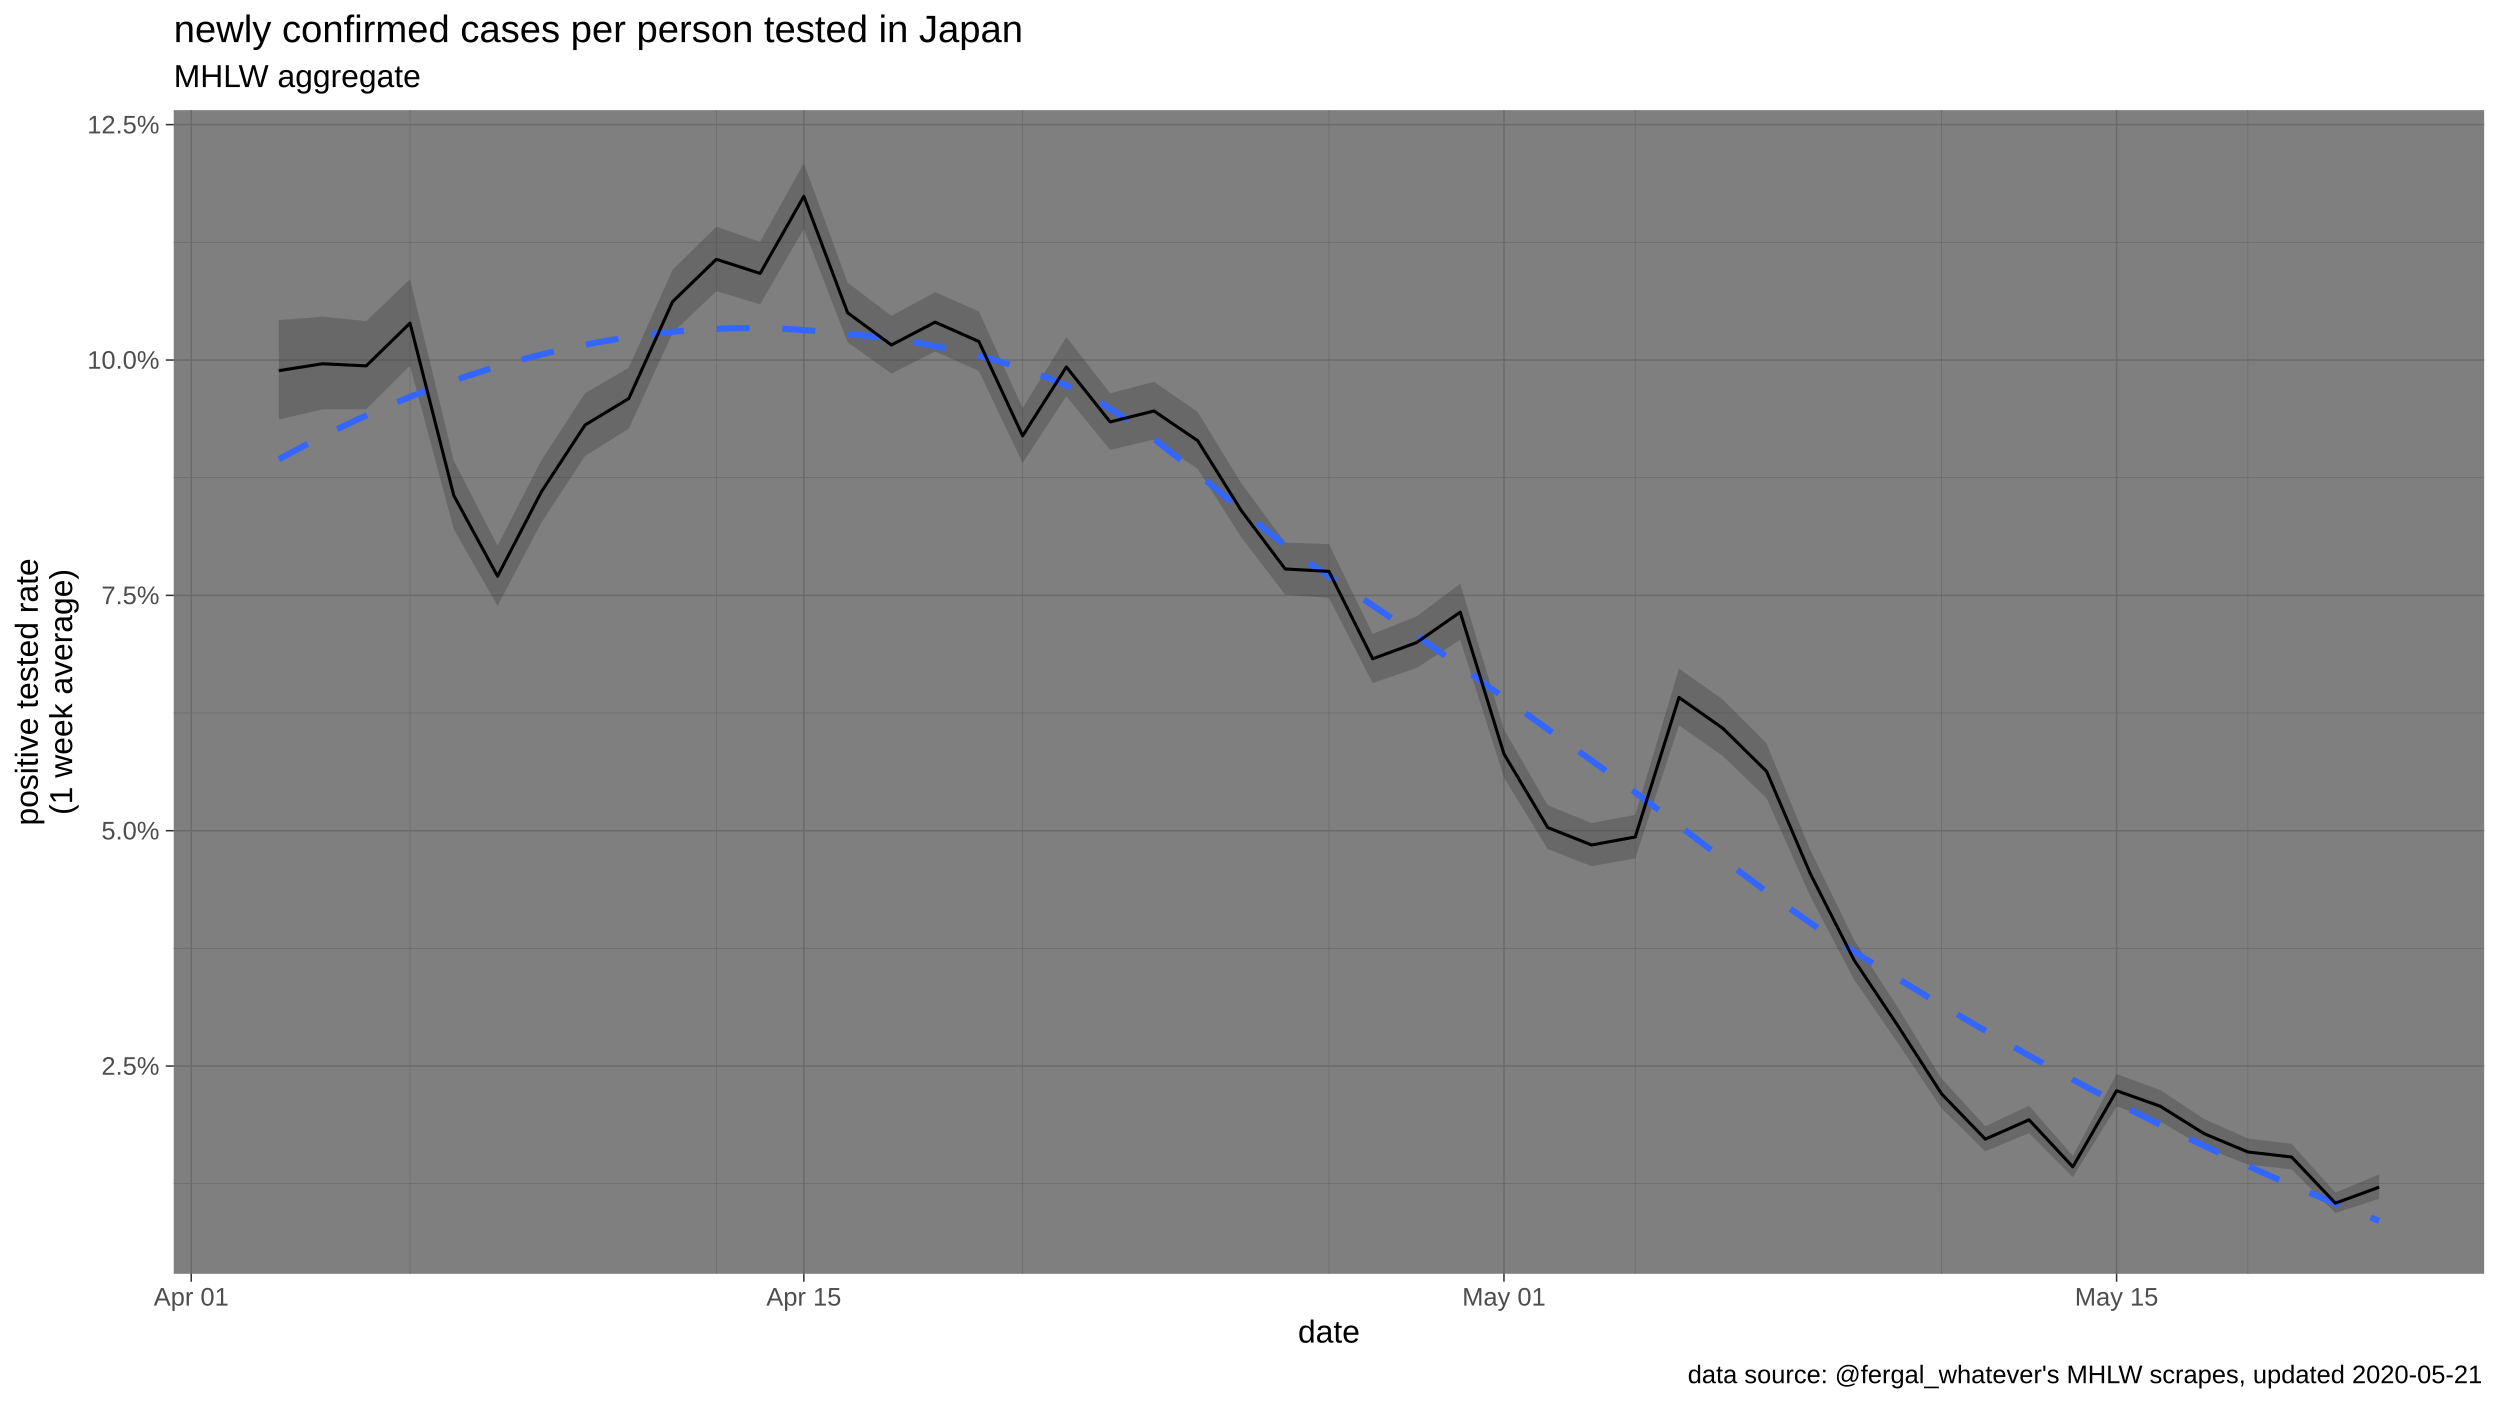
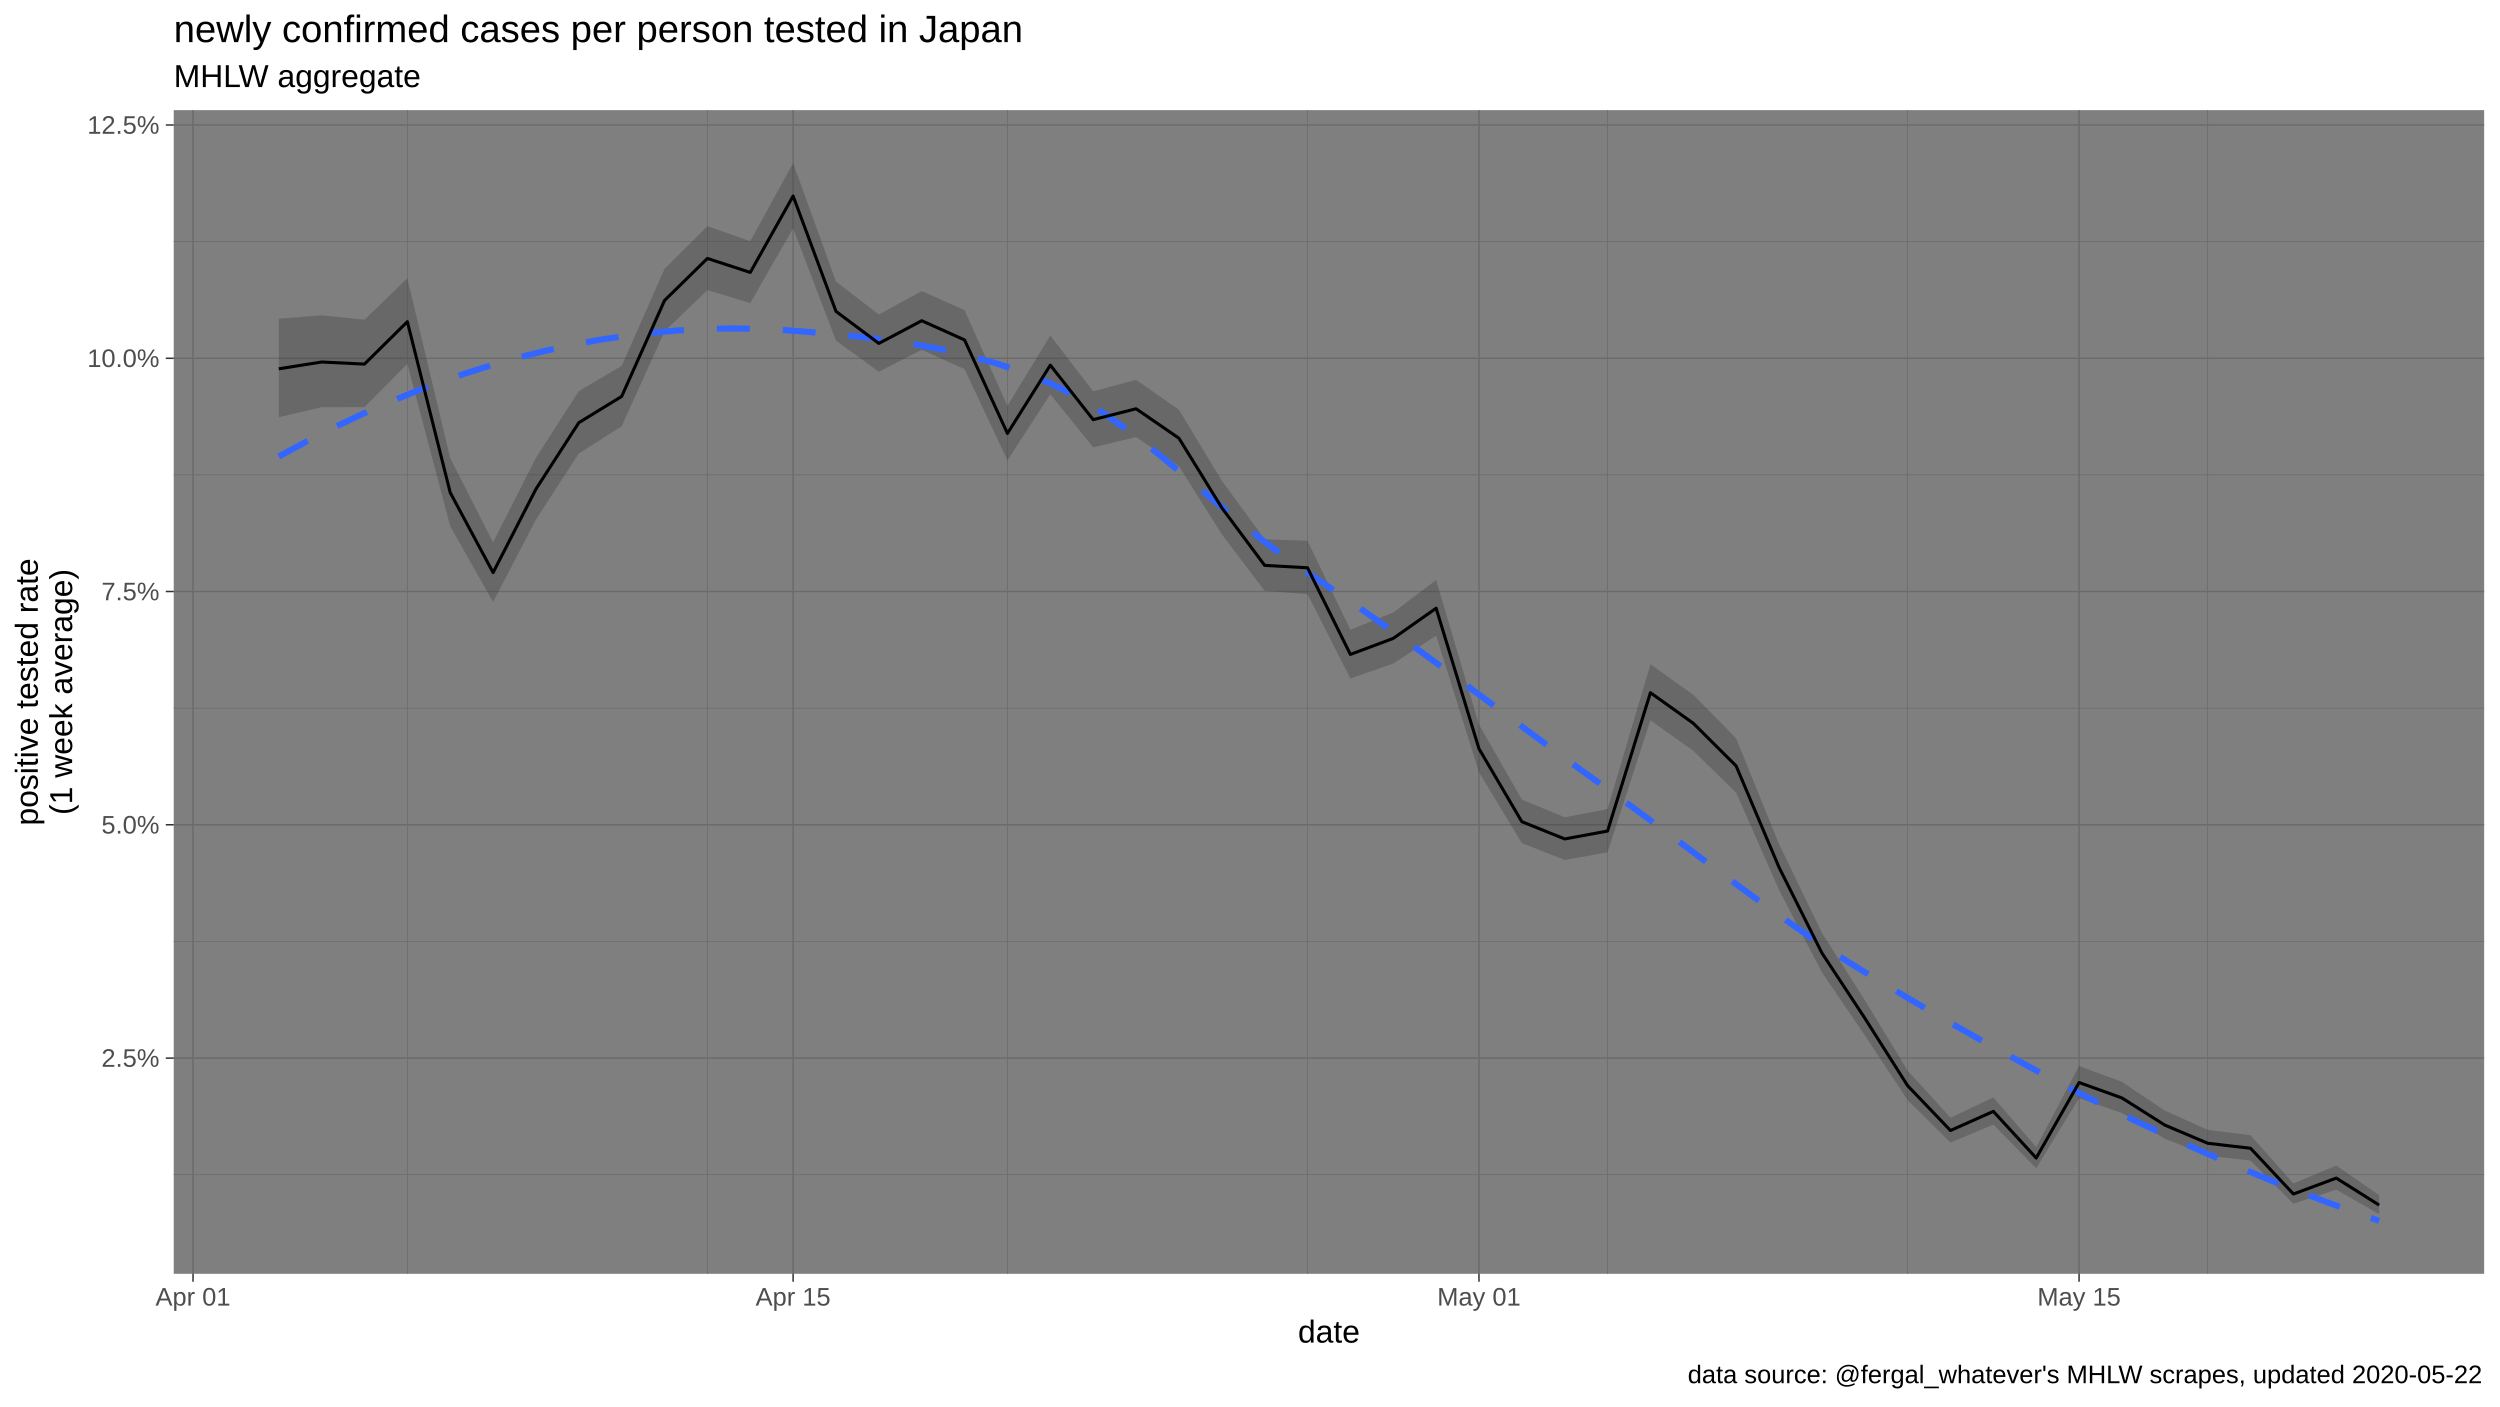
<svg xmlns="http://www.w3.org/2000/svg" viewBox="0 0 864.00 486.00">
  <defs>
    <style type="text/css">
    line, polyline, polygon, path, rect, circle {
      fill: none;
      stroke: #000000;
      stroke-linecap: round;
      stroke-linejoin: round;
      stroke-miterlimit: 10.00;
    }
  </style>
  </defs>
  <rect width="100%" height="100%" style="stroke: none; fill: #FFFFFF;" />
  <rect x="0.00" y="0.00" width="864.00" height="486.00" style="stroke-width: 1.07; stroke: #FFFFFF; fill: #FFFFFF;" />
  <defs>
    <clipPath id="cpNjAuMDR8ODU4LjUyfDQ0MC4yMnwzOC4wNw==">
      <rect x="60.04" y="38.07" width="798.48" height="402.15" />
    </clipPath>
  </defs>
  <rect x="60.04" y="38.07" width="798.48" height="402.15" style="stroke-width: 1.07; stroke: none; fill: #7F7F7F;" clip-path="url(#cpNjAuMDR8ODU4LjUyfDQ0MC4yMnwzOC4wNw==)" />
-   <polyline points="60.04,409.08 858.52,409.08 " style="stroke-width: 0.27; stroke: #6B6B6B; stroke-linecap: butt;" clip-path="url(#cpNjAuMDR8ODU4LjUyfDQ0MC4yMnwzOC4wNw==)" />
-   <polyline points="60.04,327.75 858.52,327.75 " style="stroke-width: 0.27; stroke: #6B6B6B; stroke-linecap: butt;" clip-path="url(#cpNjAuMDR8ODU4LjUyfDQ0MC4yMnwzOC4wNw==)" />
-   <polyline points="60.04,246.42 858.52,246.42 " style="stroke-width: 0.27; stroke: #6B6B6B; stroke-linecap: butt;" clip-path="url(#cpNjAuMDR8ODU4LjUyfDQ0MC4yMnwzOC4wNw==)" />
-   <polyline points="60.04,165.08 858.52,165.08 " style="stroke-width: 0.27; stroke: #6B6B6B; stroke-linecap: butt;" clip-path="url(#cpNjAuMDR8ODU4LjUyfDQ0MC4yMnwzOC4wNw==)" />
-   <polyline points="60.04,83.75 858.52,83.75 " style="stroke-width: 0.27; stroke: #6B6B6B; stroke-linecap: butt;" clip-path="url(#cpNjAuMDR8ODU4LjUyfDQ0MC4yMnwzOC4wNw==)" />
-   <polyline points="141.70,440.22 141.70,38.07 " style="stroke-width: 0.27; stroke: #6B6B6B; stroke-linecap: butt;" clip-path="url(#cpNjAuMDR8ODU4LjUyfDQ0MC4yMnwzOC4wNw==)" />
-   <polyline points="247.56,440.22 247.56,38.07 " style="stroke-width: 0.27; stroke: #6B6B6B; stroke-linecap: butt;" clip-path="url(#cpNjAuMDR8ODU4LjUyfDQ0MC4yMnwzOC4wNw==)" />
-   <polyline points="353.42,440.22 353.42,38.07 " style="stroke-width: 0.27; stroke: #6B6B6B; stroke-linecap: butt;" clip-path="url(#cpNjAuMDR8ODU4LjUyfDQ0MC4yMnwzOC4wNw==)" />
-   <polyline points="459.28,440.22 459.28,38.07 " style="stroke-width: 0.27; stroke: #6B6B6B; stroke-linecap: butt;" clip-path="url(#cpNjAuMDR8ODU4LjUyfDQ0MC4yMnwzOC4wNw==)" />
-   <polyline points="565.14,440.22 565.14,38.07 " style="stroke-width: 0.27; stroke: #6B6B6B; stroke-linecap: butt;" clip-path="url(#cpNjAuMDR8ODU4LjUyfDQ0MC4yMnwzOC4wNw==)" />
-   <polyline points="671.00,440.22 671.00,38.07 " style="stroke-width: 0.27; stroke: #6B6B6B; stroke-linecap: butt;" clip-path="url(#cpNjAuMDR8ODU4LjUyfDQ0MC4yMnwzOC4wNw==)" />
-   <polyline points="776.86,440.22 776.86,38.07 " style="stroke-width: 0.27; stroke: #6B6B6B; stroke-linecap: butt;" clip-path="url(#cpNjAuMDR8ODU4LjUyfDQ0MC4yMnwzOC4wNw==)" />
-   <polyline points="60.04,368.42 858.52,368.42 " style="stroke-width: 0.53; stroke: #6B6B6B; stroke-linecap: butt;" clip-path="url(#cpNjAuMDR8ODU4LjUyfDQ0MC4yMnwzOC4wNw==)" />
-   <polyline points="60.04,287.08 858.52,287.08 " style="stroke-width: 0.53; stroke: #6B6B6B; stroke-linecap: butt;" clip-path="url(#cpNjAuMDR8ODU4LjUyfDQ0MC4yMnwzOC4wNw==)" />
-   <polyline points="60.04,205.75 858.52,205.75 " style="stroke-width: 0.53; stroke: #6B6B6B; stroke-linecap: butt;" clip-path="url(#cpNjAuMDR8ODU4LjUyfDQ0MC4yMnwzOC4wNw==)" />
-   <polyline points="60.04,124.42 858.52,124.42 " style="stroke-width: 0.53; stroke: #6B6B6B; stroke-linecap: butt;" clip-path="url(#cpNjAuMDR8ODU4LjUyfDQ0MC4yMnwzOC4wNw==)" />
-   <polyline points="60.04,43.08 858.52,43.08 " style="stroke-width: 0.53; stroke: #6B6B6B; stroke-linecap: butt;" clip-path="url(#cpNjAuMDR8ODU4LjUyfDQ0MC4yMnwzOC4wNw==)" />
-   <polyline points="66.09,440.22 66.09,38.07 " style="stroke-width: 0.53; stroke: #6B6B6B; stroke-linecap: butt;" clip-path="url(#cpNjAuMDR8ODU4LjUyfDQ0MC4yMnwzOC4wNw==)" />
-   <polyline points="277.81,440.22 277.81,38.07 " style="stroke-width: 0.53; stroke: #6B6B6B; stroke-linecap: butt;" clip-path="url(#cpNjAuMDR8ODU4LjUyfDQ0MC4yMnwzOC4wNw==)" />
-   <polyline points="519.77,440.22 519.77,38.07 " style="stroke-width: 0.53; stroke: #6B6B6B; stroke-linecap: butt;" clip-path="url(#cpNjAuMDR8ODU4LjUyfDQ0MC4yMnwzOC4wNw==)" />
-   <polyline points="731.49,440.22 731.49,38.07 " style="stroke-width: 0.53; stroke: #6B6B6B; stroke-linecap: butt;" clip-path="url(#cpNjAuMDR8ODU4LjUyfDQ0MC4yMnwzOC4wNw==)" />
-   <polygon points="96.34,110.60 111.46,109.45 126.58,110.96 141.70,96.52 156.83,159.19 171.95,188.59 187.07,159.10 202.19,135.87 217.32,127.05 232.44,93.24 247.56,78.36 262.69,83.58 277.81,56.35 292.93,97.67 308.05,109.16 323.18,100.98 338.30,107.63 353.42,141.03 368.54,116.48 383.67,135.93 398.79,131.94 413.91,142.34 429.04,167.09 444.16,187.50 459.28,188.05 474.40,219.05 489.53,213.05 504.65,201.72 519.77,252.10 534.89,278.27 550.02,284.44 565.14,281.59 580.26,231.08 595.39,241.75 610.51,256.93 625.63,293.76 640.75,324.74 655.88,348.17 671.00,372.75 686.12,389.21 701.24,382.12 716.37,399.48 731.49,371.18 746.61,376.71 761.74,386.72 776.86,393.46 791.98,395.30 807.10,412.15 822.23,405.90 822.23,414.30 807.10,419.21 791.98,404.16 776.86,402.48 761.74,396.54 746.61,387.61 731.49,382.40 716.37,406.84 701.24,391.63 686.12,397.89 671.00,383.06 655.88,360.49 640.75,338.51 625.63,309.79 610.51,275.87 595.39,261.29 580.26,250.66 565.14,296.68 550.02,299.35 534.89,293.47 519.77,268.74 504.65,221.13 489.53,230.88 474.40,236.09 459.28,206.65 444.16,205.53 429.04,185.78 413.91,162.02 398.79,151.90 383.67,155.49 368.54,136.95 353.42,160.01 338.30,128.22 323.18,121.47 308.05,129.11 292.93,118.28 277.81,79.13 262.69,105.17 247.56,100.64 232.44,115.06 217.32,148.15 202.19,157.62 187.07,180.67 171.95,209.41 156.83,182.96 141.70,126.38 126.58,141.45 111.46,141.48 96.34,144.99 " style="stroke-width: 1.07; stroke: none; fill: #333333; fill-opacity: 0.30;" clip-path="url(#cpNjAuMDR8ODU4LjUyfDQ0MC4yMnwzOC4wNw==)" />
-   <polyline points="96.34,158.75 105.52,153.81 114.71,149.16 123.90,144.80 133.09,140.72 142.28,136.94 151.47,133.43 160.65,130.21 169.84,127.28 179.03,124.62 188.22,122.24 197.41,120.13 206.60,118.30 215.79,116.74 224.97,115.47 234.16,114.50 243.35,113.82 252.54,113.45 261.73,113.39 270.92,113.65 280.11,114.23 289.29,115.00 298.48,115.92 307.67,117.06 316.86,118.44 326.05,120.13 335.24,122.16 344.42,124.58 353.61,127.44 362.80,130.78 371.99,134.69 381.18,139.64 390.37,145.57 399.56,152.26 408.74,159.48 417.93,167.03 427.12,174.69 436.31,182.24 445.50,189.46 454.69,196.14 463.87,202.20 473.06,208.31 482.25,214.56 491.44,220.95 500.63,227.43 509.82,233.98 519.01,240.58 528.19,247.19 537.38,253.80 546.57,260.36 555.76,266.93 564.95,273.70 574.14,280.62 583.33,287.63 592.51,294.64 601.70,301.60 610.89,308.43 620.08,315.06 629.27,321.43 638.46,327.45 647.64,333.17 656.83,338.80 666.02,344.36 675.21,349.84 684.40,355.22 693.59,360.50 702.78,365.68 711.96,370.74 721.15,375.69 730.34,380.51 739.53,385.20 748.72,389.76 757.91,394.20 767.10,398.51 776.28,402.71 785.47,406.78 794.66,410.74 803.85,414.59 813.04,418.32 822.23,421.94 " style="stroke-width: 2.13; stroke: #3366FF; stroke-dasharray: 11.38,11.38; stroke-linecap: butt;" clip-path="url(#cpNjAuMDR8ODU4LjUyfDQ0MC4yMnwzOC4wNw==)" />
-   <polyline points="96.34,128.10 111.46,125.72 126.58,126.44 141.70,111.67 156.83,171.25 171.95,199.15 187.07,170.02 202.19,146.88 217.32,137.72 232.44,104.27 247.56,89.61 262.69,94.49 277.81,67.85 292.93,108.08 308.05,119.23 323.18,111.33 338.30,118.03 353.42,150.62 368.54,126.82 383.67,145.81 398.79,142.03 413.91,152.29 429.04,176.54 444.16,196.63 459.28,197.47 474.40,227.68 489.53,222.09 504.65,211.56 519.77,260.55 534.89,286.00 550.02,292.02 565.14,289.26 580.26,241.03 595.39,251.69 610.51,266.57 625.63,301.93 640.75,331.77 655.88,354.47 671.00,378.04 686.12,393.68 701.24,387.01 716.37,403.27 731.49,376.95 746.61,382.32 761.74,391.79 776.86,398.12 791.98,399.87 807.10,415.82 822.23,410.27 " style="stroke-width: 1.07; stroke-linecap: butt;" clip-path="url(#cpNjAuMDR8ODU4LjUyfDQ0MC4yMnwzOC4wNw==)" />
+   <polyline points="60.04,405.97 858.52,405.97 " style="stroke-width: 0.27; stroke: #6B6B6B; stroke-linecap: butt;" clip-path="url(#cpNjAuMDR8ODU4LjUyfDQ0MC4yMnwzOC4wNw==)" />
+   <polyline points="60.04,325.36 858.52,325.36 " style="stroke-width: 0.27; stroke: #6B6B6B; stroke-linecap: butt;" clip-path="url(#cpNjAuMDR8ODU4LjUyfDQ0MC4yMnwzOC4wNw==)" />
+   <polyline points="60.04,244.74 858.52,244.74 " style="stroke-width: 0.27; stroke: #6B6B6B; stroke-linecap: butt;" clip-path="url(#cpNjAuMDR8ODU4LjUyfDQ0MC4yMnwzOC4wNw==)" />
+   <polyline points="60.04,164.12 858.52,164.12 " style="stroke-width: 0.27; stroke: #6B6B6B; stroke-linecap: butt;" clip-path="url(#cpNjAuMDR8ODU4LjUyfDQ0MC4yMnwzOC4wNw==)" />
+   <polyline points="60.04,83.51 858.52,83.51 " style="stroke-width: 0.27; stroke: #6B6B6B; stroke-linecap: butt;" clip-path="url(#cpNjAuMDR8ODU4LjUyfDQ0MC4yMnwzOC4wNw==)" />
+   <polyline points="140.78,440.22 140.78,38.07 " style="stroke-width: 0.27; stroke: #6B6B6B; stroke-linecap: butt;" clip-path="url(#cpNjAuMDR8ODU4LjUyfDQ0MC4yMnwzOC4wNw==)" />
+   <polyline points="244.48,440.22 244.48,38.07 " style="stroke-width: 0.27; stroke: #6B6B6B; stroke-linecap: butt;" clip-path="url(#cpNjAuMDR8ODU4LjUyfDQ0MC4yMnwzOC4wNw==)" />
+   <polyline points="348.17,440.22 348.17,38.07 " style="stroke-width: 0.27; stroke: #6B6B6B; stroke-linecap: butt;" clip-path="url(#cpNjAuMDR8ODU4LjUyfDQ0MC4yMnwzOC4wNw==)" />
+   <polyline points="451.87,440.22 451.87,38.07 " style="stroke-width: 0.27; stroke: #6B6B6B; stroke-linecap: butt;" clip-path="url(#cpNjAuMDR8ODU4LjUyfDQ0MC4yMnwzOC4wNw==)" />
+   <polyline points="555.57,440.22 555.57,38.07 " style="stroke-width: 0.27; stroke: #6B6B6B; stroke-linecap: butt;" clip-path="url(#cpNjAuMDR8ODU4LjUyfDQ0MC4yMnwzOC4wNw==)" />
+   <polyline points="659.27,440.22 659.27,38.07 " style="stroke-width: 0.27; stroke: #6B6B6B; stroke-linecap: butt;" clip-path="url(#cpNjAuMDR8ODU4LjUyfDQ0MC4yMnwzOC4wNw==)" />
+   <polyline points="762.97,440.22 762.97,38.07 " style="stroke-width: 0.27; stroke: #6B6B6B; stroke-linecap: butt;" clip-path="url(#cpNjAuMDR8ODU4LjUyfDQ0MC4yMnwzOC4wNw==)" />
+   <polyline points="60.04,365.67 858.52,365.67 " style="stroke-width: 0.53; stroke: #6B6B6B; stroke-linecap: butt;" clip-path="url(#cpNjAuMDR8ODU4LjUyfDQ0MC4yMnwzOC4wNw==)" />
+   <polyline points="60.04,285.05 858.52,285.05 " style="stroke-width: 0.53; stroke: #6B6B6B; stroke-linecap: butt;" clip-path="url(#cpNjAuMDR8ODU4LjUyfDQ0MC4yMnwzOC4wNw==)" />
+   <polyline points="60.04,204.43 858.52,204.43 " style="stroke-width: 0.53; stroke: #6B6B6B; stroke-linecap: butt;" clip-path="url(#cpNjAuMDR8ODU4LjUyfDQ0MC4yMnwzOC4wNw==)" />
+   <polyline points="60.04,123.82 858.52,123.82 " style="stroke-width: 0.53; stroke: #6B6B6B; stroke-linecap: butt;" clip-path="url(#cpNjAuMDR8ODU4LjUyfDQ0MC4yMnwzOC4wNw==)" />
+   <polyline points="60.04,43.20 858.52,43.20 " style="stroke-width: 0.53; stroke: #6B6B6B; stroke-linecap: butt;" clip-path="url(#cpNjAuMDR8ODU4LjUyfDQ0MC4yMnwzOC4wNw==)" />
+   <polyline points="66.71,440.22 66.71,38.07 " style="stroke-width: 0.53; stroke: #6B6B6B; stroke-linecap: butt;" clip-path="url(#cpNjAuMDR8ODU4LjUyfDQ0MC4yMnwzOC4wNw==)" />
+   <polyline points="274.10,440.22 274.10,38.07 " style="stroke-width: 0.53; stroke: #6B6B6B; stroke-linecap: butt;" clip-path="url(#cpNjAuMDR8ODU4LjUyfDQ0MC4yMnwzOC4wNw==)" />
+   <polyline points="511.13,440.22 511.13,38.07 " style="stroke-width: 0.53; stroke: #6B6B6B; stroke-linecap: butt;" clip-path="url(#cpNjAuMDR8ODU4LjUyfDQ0MC4yMnwzOC4wNw==)" />
+   <polyline points="718.53,440.22 718.53,38.07 " style="stroke-width: 0.53; stroke: #6B6B6B; stroke-linecap: butt;" clip-path="url(#cpNjAuMDR8ODU4LjUyfDQ0MC4yMnwzOC4wNw==)" />
+   <polygon points="96.34,110.12 111.15,108.98 125.96,110.48 140.78,96.17 155.59,158.29 170.41,187.43 185.22,158.19 200.03,135.17 214.85,126.43 229.66,92.92 244.48,78.16 259.29,83.34 274.10,56.35 288.92,97.31 303.73,108.69 318.55,100.59 333.36,107.18 348.17,140.28 362.99,115.95 377.80,135.23 392.62,131.27 407.43,141.58 422.25,166.11 437.06,186.35 451.87,186.89 466.69,217.62 481.50,211.67 496.32,200.44 511.13,250.37 525.94,276.32 540.76,282.43 555.57,279.60 570.39,229.54 585.20,240.11 600.01,255.16 614.83,291.67 629.64,322.37 644.46,345.60 659.27,369.96 674.09,386.28 688.90,379.25 703.71,396.45 718.53,368.41 733.34,373.89 748.16,383.81 762.97,390.49 777.78,392.31 792.60,409.01 807.41,402.82 822.23,413.04 822.23,419.64 807.41,411.15 792.60,416.01 777.78,401.09 762.97,399.43 748.16,393.54 733.34,384.69 718.53,379.53 703.71,403.75 688.90,388.67 674.09,394.88 659.27,380.18 644.46,357.81 629.64,336.02 614.83,307.55 600.01,273.94 585.20,259.49 570.39,248.95 555.57,294.57 540.76,297.21 525.94,291.38 511.13,266.87 496.32,219.68 481.50,229.34 466.69,234.51 451.87,205.33 437.06,204.22 422.25,184.64 407.43,161.08 392.62,151.06 377.80,154.61 362.99,136.24 348.17,159.10 333.36,127.59 318.55,120.89 303.73,128.47 288.92,117.73 274.10,78.93 259.29,104.74 244.48,100.25 229.66,114.54 214.85,147.34 200.03,156.73 185.22,179.57 170.41,208.06 155.59,181.84 140.78,125.76 125.96,140.70 111.15,140.73 96.34,144.21 " style="stroke-width: 1.07; stroke: none; fill: #333333; fill-opacity: 0.30;" clip-path="url(#cpNjAuMDR8ODU4LjUyfDQ0MC4yMnwzOC4wNw==)" />
+   <polyline points="96.34,157.79 105.52,152.79 114.71,148.09 123.90,143.70 133.09,139.61 142.28,135.81 151.47,132.31 160.65,129.11 169.84,126.21 179.03,123.60 188.22,121.29 197.41,119.27 206.60,117.55 215.79,116.13 224.97,115.02 234.16,114.21 243.35,113.70 252.54,113.51 261.73,113.63 270.92,114.07 280.11,114.77 289.29,115.57 298.48,116.52 307.67,117.69 316.86,119.12 326.05,120.87 335.24,123.02 344.42,125.61 353.61,128.71 362.80,132.37 371.99,136.94 381.18,142.61 390.37,149.13 399.56,156.29 408.74,163.86 417.93,171.59 427.12,179.28 436.31,186.69 445.50,193.59 454.69,199.80 463.87,205.97 473.06,212.34 482.25,218.86 491.44,225.51 500.63,232.25 509.82,239.06 519.01,245.89 528.19,252.72 537.38,259.51 546.57,266.23 555.76,272.85 564.95,279.51 574.14,286.29 583.33,293.14 592.51,300.00 601.70,306.81 610.89,313.50 620.08,320.02 629.27,326.30 638.46,332.27 647.64,337.91 656.83,343.41 666.02,348.82 675.21,354.14 684.40,359.36 693.59,364.47 702.78,369.46 711.96,374.33 721.15,379.06 730.34,383.66 739.53,388.10 748.72,392.40 757.91,396.56 767.10,400.58 776.28,404.46 785.47,408.21 794.66,411.83 803.85,415.33 813.04,418.70 822.23,421.94 " style="stroke-width: 2.13; stroke: #3366FF; stroke-dasharray: 11.38,11.38; stroke-linecap: butt;" clip-path="url(#cpNjAuMDR8ODU4LjUyfDQ0MC4yMnwzOC4wNw==)" />
+   <polyline points="96.34,127.47 111.15,125.11 125.96,125.83 140.78,111.18 155.59,170.23 170.41,197.89 185.22,169.02 200.03,146.08 214.85,137.00 229.66,103.84 244.48,89.32 259.29,94.15 274.10,67.75 288.92,107.62 303.73,118.68 318.55,110.84 333.36,117.49 348.17,149.79 362.99,126.20 377.80,145.03 392.62,141.27 407.43,151.44 422.25,175.49 437.06,195.39 451.87,196.22 466.69,226.17 481.50,220.63 496.32,210.20 511.13,258.75 525.94,283.97 540.76,289.94 555.57,287.21 570.39,239.40 585.20,249.97 600.01,264.72 614.83,299.76 629.64,329.34 644.46,351.85 659.27,375.21 674.09,390.70 688.90,384.09 703.71,400.21 718.53,374.12 733.34,379.45 748.16,388.83 762.97,395.11 777.78,396.84 792.60,412.65 807.41,407.15 822.23,416.48 " style="stroke-width: 1.07; stroke-linecap: butt;" clip-path="url(#cpNjAuMDR8ODU4LjUyfDQ0MC4yMnwzOC4wNw==)" />
  <defs>
    <clipPath id="cpMC4wMHw4NjQuMDB8NDg2LjAwfDAuMDA=">
      <rect x="0.00" y="0.00" width="864.00" height="486.00" />
    </clipPath>
  </defs>
  <g clip-path="url(#cpMC4wMHw4NjQuMDB8NDg2LjAwfDAuMDA=)">
-     <text x="35.05" y="371.44" style="font-size: 8.80px; fill: #4D4D4D; font-family: Liberation Sans;" textLength="20.06px" lengthAdjust="spacingAndGlyphs">2.5%</text>
+     <text x="35.05" y="368.69" style="font-size: 8.80px; fill: #4D4D4D; font-family: Liberation Sans;" textLength="20.06px" lengthAdjust="spacingAndGlyphs">2.5%</text>
  </g>
  <g clip-path="url(#cpMC4wMHw4NjQuMDB8NDg2LjAwfDAuMDA=)">
-     <text x="35.05" y="290.11" style="font-size: 8.80px; fill: #4D4D4D; font-family: Liberation Sans;" textLength="20.06px" lengthAdjust="spacingAndGlyphs">5.0%</text>
+     <text x="35.05" y="288.08" style="font-size: 8.80px; fill: #4D4D4D; font-family: Liberation Sans;" textLength="20.06px" lengthAdjust="spacingAndGlyphs">5.0%</text>
  </g>
  <g clip-path="url(#cpMC4wMHw4NjQuMDB8NDg2LjAwfDAuMDA=)">
-     <text x="35.05" y="208.78" style="font-size: 8.80px; fill: #4D4D4D; font-family: Liberation Sans;" textLength="20.06px" lengthAdjust="spacingAndGlyphs">7.5%</text>
+     <text x="35.05" y="207.46" style="font-size: 8.80px; fill: #4D4D4D; font-family: Liberation Sans;" textLength="20.06px" lengthAdjust="spacingAndGlyphs">7.5%</text>
  </g>
  <g clip-path="url(#cpMC4wMHw4NjQuMDB8NDg2LjAwfDAuMDA=)">
-     <text x="30.16" y="127.44" style="font-size: 8.80px; fill: #4D4D4D; font-family: Liberation Sans;" textLength="24.95px" lengthAdjust="spacingAndGlyphs">10.0%</text>
+     <text x="30.16" y="126.84" style="font-size: 8.80px; fill: #4D4D4D; font-family: Liberation Sans;" textLength="24.95px" lengthAdjust="spacingAndGlyphs">10.0%</text>
  </g>
  <g clip-path="url(#cpMC4wMHw4NjQuMDB8NDg2LjAwfDAuMDA=)">
-     <text x="30.16" y="46.11" style="font-size: 8.80px; fill: #4D4D4D; font-family: Liberation Sans;" textLength="24.95px" lengthAdjust="spacingAndGlyphs">12.5%</text>
+     <text x="30.16" y="46.23" style="font-size: 8.80px; fill: #4D4D4D; font-family: Liberation Sans;" textLength="24.95px" lengthAdjust="spacingAndGlyphs">12.5%</text>
  </g>
-   <polyline points="57.30,368.42 60.04,368.42 " style="stroke-width: 0.53; stroke: #333333; stroke-linecap: butt;" clip-path="url(#cpMC4wMHw4NjQuMDB8NDg2LjAwfDAuMDA=)" />
-   <polyline points="57.30,287.08 60.04,287.08 " style="stroke-width: 0.53; stroke: #333333; stroke-linecap: butt;" clip-path="url(#cpMC4wMHw4NjQuMDB8NDg2LjAwfDAuMDA=)" />
-   <polyline points="57.30,205.75 60.04,205.75 " style="stroke-width: 0.53; stroke: #333333; stroke-linecap: butt;" clip-path="url(#cpMC4wMHw4NjQuMDB8NDg2LjAwfDAuMDA=)" />
-   <polyline points="57.30,124.42 60.04,124.42 " style="stroke-width: 0.53; stroke: #333333; stroke-linecap: butt;" clip-path="url(#cpMC4wMHw4NjQuMDB8NDg2LjAwfDAuMDA=)" />
-   <polyline points="57.30,43.08 60.04,43.08 " style="stroke-width: 0.53; stroke: #333333; stroke-linecap: butt;" clip-path="url(#cpMC4wMHw4NjQuMDB8NDg2LjAwfDAuMDA=)" />
-   <polyline points="66.09,442.96 66.09,440.22 " style="stroke-width: 0.53; stroke: #333333; stroke-linecap: butt;" clip-path="url(#cpMC4wMHw4NjQuMDB8NDg2LjAwfDAuMDA=)" />
-   <polyline points="277.81,442.96 277.81,440.22 " style="stroke-width: 0.53; stroke: #333333; stroke-linecap: butt;" clip-path="url(#cpMC4wMHw4NjQuMDB8NDg2LjAwfDAuMDA=)" />
-   <polyline points="519.77,442.96 519.77,440.22 " style="stroke-width: 0.53; stroke: #333333; stroke-linecap: butt;" clip-path="url(#cpMC4wMHw4NjQuMDB8NDg2LjAwfDAuMDA=)" />
-   <polyline points="731.49,442.96 731.49,440.22 " style="stroke-width: 0.53; stroke: #333333; stroke-linecap: butt;" clip-path="url(#cpMC4wMHw4NjQuMDB8NDg2LjAwfDAuMDA=)" />
+   <polyline points="57.30,365.67 60.04,365.67 " style="stroke-width: 0.53; stroke: #333333; stroke-linecap: butt;" clip-path="url(#cpMC4wMHw4NjQuMDB8NDg2LjAwfDAuMDA=)" />
+   <polyline points="57.30,285.05 60.04,285.05 " style="stroke-width: 0.53; stroke: #333333; stroke-linecap: butt;" clip-path="url(#cpMC4wMHw4NjQuMDB8NDg2LjAwfDAuMDA=)" />
+   <polyline points="57.30,204.43 60.04,204.43 " style="stroke-width: 0.53; stroke: #333333; stroke-linecap: butt;" clip-path="url(#cpMC4wMHw4NjQuMDB8NDg2LjAwfDAuMDA=)" />
+   <polyline points="57.30,123.82 60.04,123.82 " style="stroke-width: 0.53; stroke: #333333; stroke-linecap: butt;" clip-path="url(#cpMC4wMHw4NjQuMDB8NDg2LjAwfDAuMDA=)" />
+   <polyline points="57.30,43.20 60.04,43.20 " style="stroke-width: 0.53; stroke: #333333; stroke-linecap: butt;" clip-path="url(#cpMC4wMHw4NjQuMDB8NDg2LjAwfDAuMDA=)" />
+   <polyline points="66.71,442.96 66.71,440.22 " style="stroke-width: 0.53; stroke: #333333; stroke-linecap: butt;" clip-path="url(#cpMC4wMHw4NjQuMDB8NDg2LjAwfDAuMDA=)" />
+   <polyline points="274.10,442.96 274.10,440.22 " style="stroke-width: 0.53; stroke: #333333; stroke-linecap: butt;" clip-path="url(#cpMC4wMHw4NjQuMDB8NDg2LjAwfDAuMDA=)" />
+   <polyline points="511.13,442.96 511.13,440.22 " style="stroke-width: 0.53; stroke: #333333; stroke-linecap: butt;" clip-path="url(#cpMC4wMHw4NjQuMDB8NDg2LjAwfDAuMDA=)" />
+   <polyline points="718.53,442.96 718.53,440.22 " style="stroke-width: 0.53; stroke: #333333; stroke-linecap: butt;" clip-path="url(#cpMC4wMHw4NjQuMDB8NDg2LjAwfDAuMDA=)" />
  <g clip-path="url(#cpMC4wMHw4NjQuMDB8NDg2LjAwfDAuMDA=)">
-     <text x="53.13" y="451.21" style="font-size: 8.80px; fill: #4D4D4D; font-family: Liberation Sans;" textLength="25.93px" lengthAdjust="spacingAndGlyphs">Apr 01</text>
+     <text x="53.74" y="451.21" style="font-size: 8.80px; fill: #4D4D4D; font-family: Liberation Sans;" textLength="25.93px" lengthAdjust="spacingAndGlyphs">Apr 01</text>
  </g>
  <g clip-path="url(#cpMC4wMHw4NjQuMDB8NDg2LjAwfDAuMDA=)">
-     <text x="264.84" y="451.21" style="font-size: 8.80px; fill: #4D4D4D; font-family: Liberation Sans;" textLength="25.93px" lengthAdjust="spacingAndGlyphs">Apr 15</text>
+     <text x="261.14" y="451.21" style="font-size: 8.80px; fill: #4D4D4D; font-family: Liberation Sans;" textLength="25.93px" lengthAdjust="spacingAndGlyphs">Apr 15</text>
  </g>
  <g clip-path="url(#cpMC4wMHw4NjQuMDB8NDg2LjAwfDAuMDA=)">
-     <text x="505.34" y="451.21" style="font-size: 8.80px; fill: #4D4D4D; font-family: Liberation Sans;" textLength="28.86px" lengthAdjust="spacingAndGlyphs">May 01</text>
+     <text x="496.70" y="451.21" style="font-size: 8.80px; fill: #4D4D4D; font-family: Liberation Sans;" textLength="28.86px" lengthAdjust="spacingAndGlyphs">May 01</text>
  </g>
  <g clip-path="url(#cpMC4wMHw4NjQuMDB8NDg2LjAwfDAuMDA=)">
-     <text x="717.06" y="451.21" style="font-size: 8.80px; fill: #4D4D4D; font-family: Liberation Sans;" textLength="28.86px" lengthAdjust="spacingAndGlyphs">May 15</text>
+     <text x="704.10" y="451.21" style="font-size: 8.80px; fill: #4D4D4D; font-family: Liberation Sans;" textLength="28.86px" lengthAdjust="spacingAndGlyphs">May 15</text>
  </g>
  <g clip-path="url(#cpMC4wMHw4NjQuMDB8NDg2LjAwfDAuMDA=)">
    <text x="448.58" y="464.01" style="font-size: 11.00px; font-family: Liberation Sans;" textLength="21.41px" lengthAdjust="spacingAndGlyphs">date</text>
  </g>
  <g clip-path="url(#cpMC4wMHw4NjQuMDB8NDg2LjAwfDAuMDA=)">
    <text transform="translate(13.05,285.31) rotate(-90)" style="font-size: 11.00px; font-family: Liberation Sans;" textLength="92.33px" lengthAdjust="spacingAndGlyphs">positive tested rate</text>
  </g>
  <g clip-path="url(#cpMC4wMHw4NjQuMDB8NDg2LjAwfDAuMDA=)">
    <text transform="translate(24.93,281.64) rotate(-90)" style="font-size: 11.00px; font-family: Liberation Sans;" textLength="84.99px" lengthAdjust="spacingAndGlyphs">(1 week average)</text>
  </g>
  <g clip-path="url(#cpMC4wMHw4NjQuMDB8NDg2LjAwfDAuMDA=)">
    <text x="60.04" y="30.10" style="font-size: 11.00px; font-family: Liberation Sans;" textLength="86.21px" lengthAdjust="spacingAndGlyphs">MHLW aggregate</text>
  </g>
  <g clip-path="url(#cpMC4wMHw4NjQuMDB8NDg2LjAwfDAuMDA=)">
    <text x="60.04" y="14.56" style="font-size: 13.20px; font-family: Liberation Sans;" textLength="293.49px" lengthAdjust="spacingAndGlyphs">newly confirmed cases per person tested in Japan</text>
  </g>
  <g clip-path="url(#cpMC4wMHw4NjQuMDB8NDg2LjAwfDAuMDA=)">
-     <text x="583.27" y="478.03" style="font-size: 8.80px; font-family: Liberation Sans;" textLength="275.25px" lengthAdjust="spacingAndGlyphs">data source: @fergal_whatever's MHLW scrapes, updated 2020-05-21</text>
+     <text x="583.27" y="478.03" style="font-size: 8.80px; font-family: Liberation Sans;" textLength="275.25px" lengthAdjust="spacingAndGlyphs">data source: @fergal_whatever's MHLW scrapes, updated 2020-05-22</text>
  </g>
</svg>
